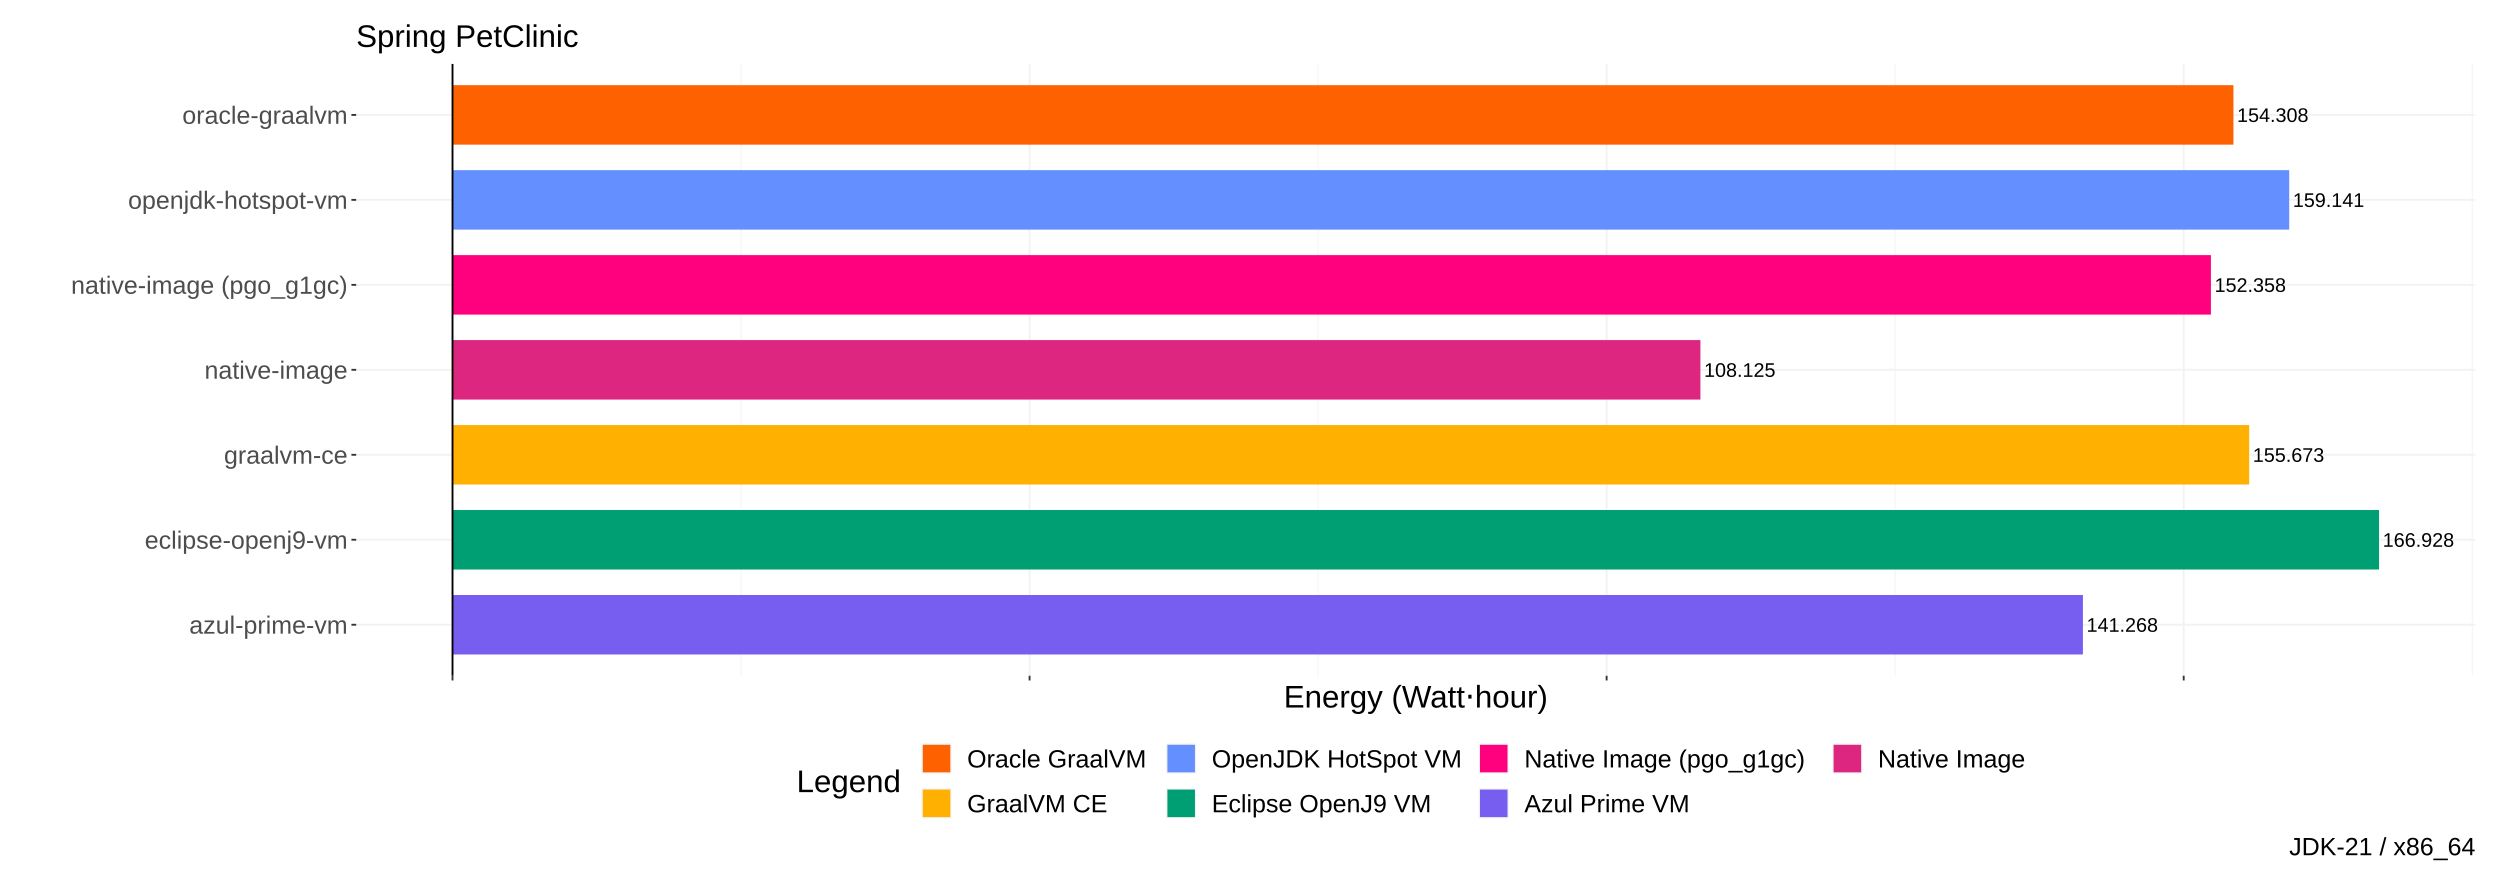
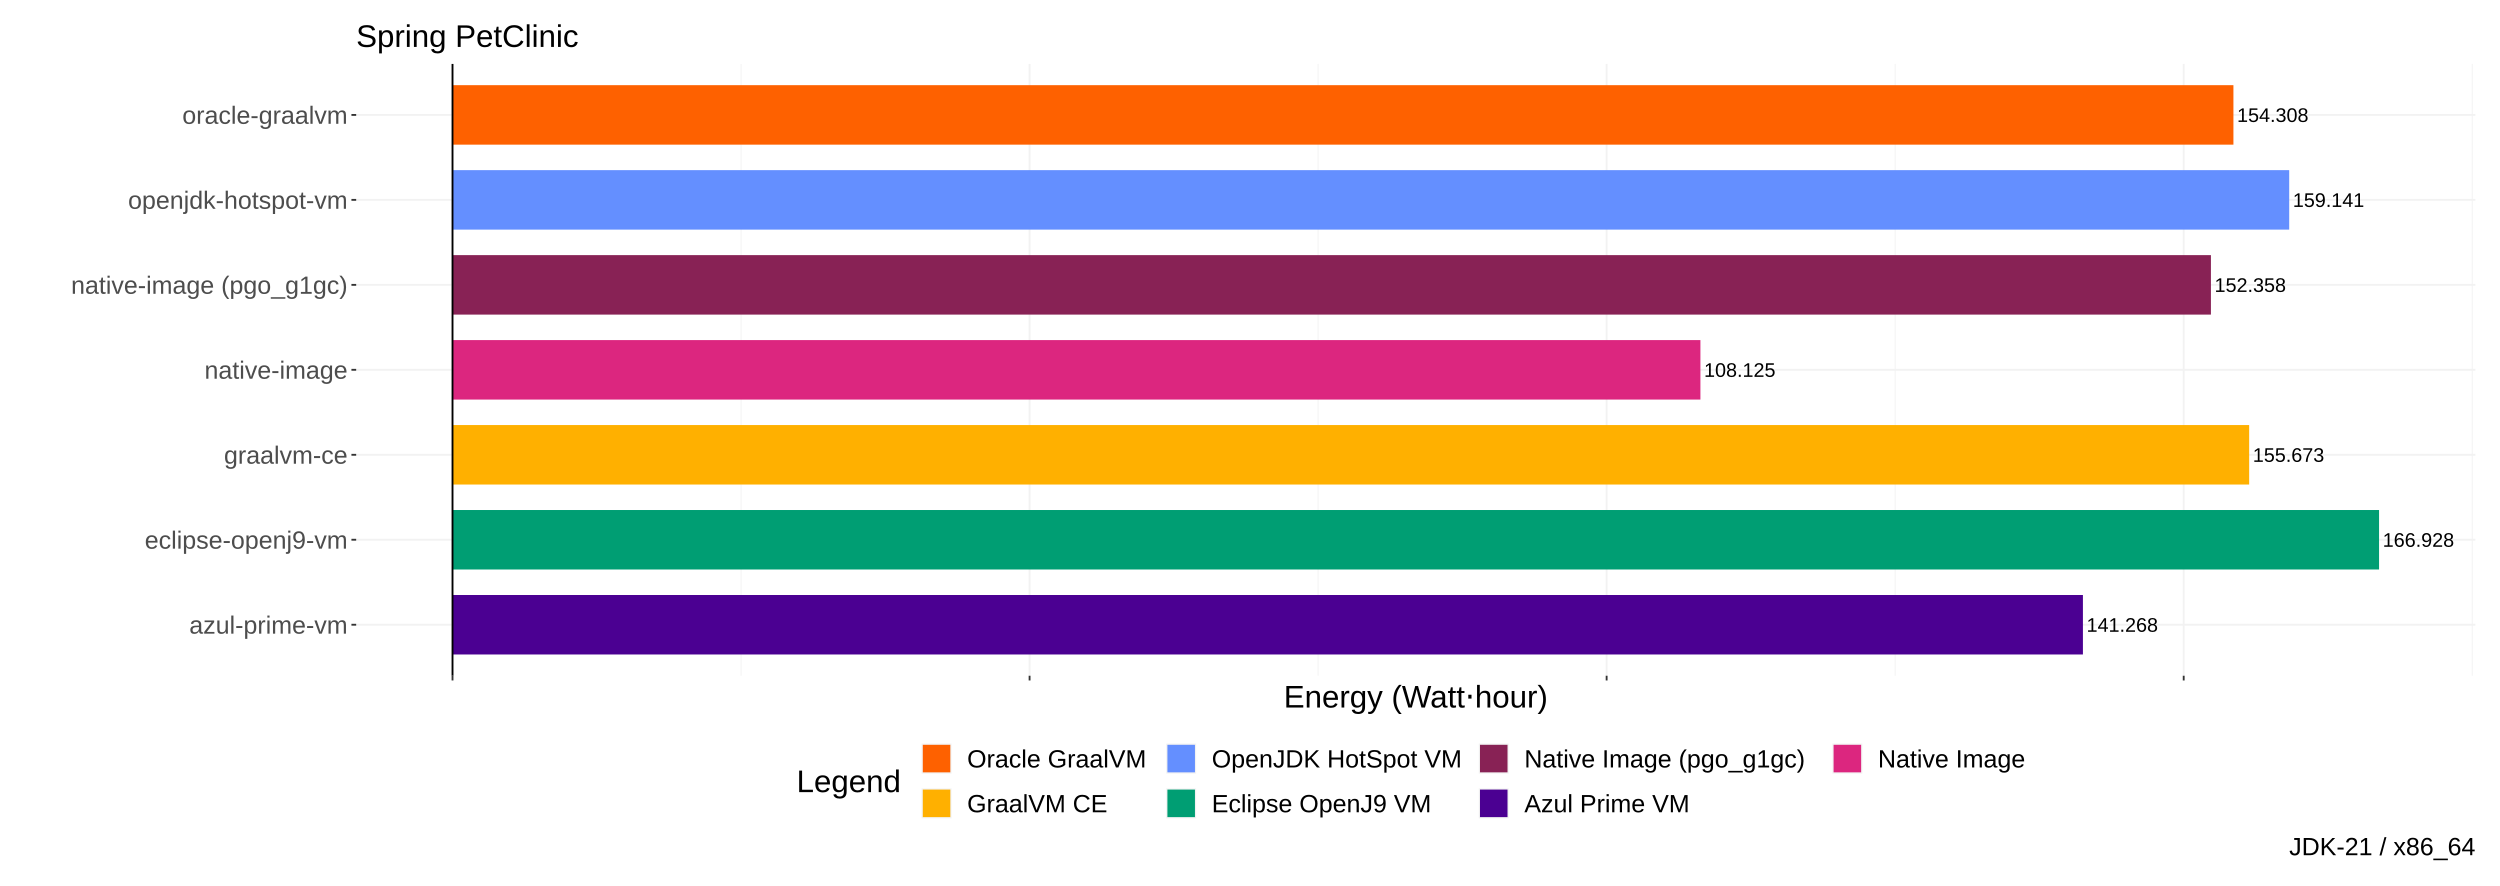
<svg xmlns="http://www.w3.org/2000/svg" class="svglite" width="1440.00pt" height="510.24pt" viewBox="0 0 1440.00 510.24">
  <defs>
    <style type="text/css">
    .svglite line, .svglite polyline, .svglite polygon, .svglite path, .svglite rect, .svglite circle {
      fill: none;
      stroke: #000000;
      stroke-linecap: round;
      stroke-linejoin: round;
      stroke-miterlimit: 10.00;
    }
    .svglite text {
      white-space: pre;
    }
  </style>
  </defs>
  <rect width="100%" height="100%" style="stroke: none; fill: #FFFFFF;" />
  <defs>
    <clipPath id="cpMC4wMHwxNDQwLjAwfDAuMDB8NTEwLjI0">
      <rect x="0.00" y="0.00" width="1440.00" height="510.24" />
    </clipPath>
  </defs>
  <g clip-path="url(#cpMC4wMHwxNDQwLjAwfDAuMDB8NTEwLjI0)">
    <rect x="0.00" y="0.00" width="1440.00" height="510.24" style="stroke-width: 1.07; stroke: #FFFFFF; fill: #FFFFFF;" />
    <rect x="205.16" y="36.82" width="1220.66" height="352.39" style="stroke-width: 1.07; stroke: none;" />
    <polyline points="426.84,389.21 426.84,36.82 " style="stroke-width: 0.53; stroke: #F2F2F2; stroke-linecap: butt;" />
    <polyline points="759.23,389.21 759.23,36.82 " style="stroke-width: 0.53; stroke: #F2F2F2; stroke-linecap: butt;" />
    <polyline points="1091.62,389.21 1091.62,36.82 " style="stroke-width: 0.53; stroke: #F2F2F2; stroke-linecap: butt;" />
    <polyline points="1424.00,389.21 1424.00,36.82 " style="stroke-width: 0.53; stroke: #F2F2F2; stroke-linecap: butt;" />
    <polyline points="205.16,359.85 1425.83,359.85 " style="stroke-width: 1.07; stroke: #F2F2F2; stroke-linecap: butt;" />
    <polyline points="205.16,310.90 1425.83,310.90 " style="stroke-width: 1.07; stroke: #F2F2F2; stroke-linecap: butt;" />
    <polyline points="205.16,261.96 1425.83,261.96 " style="stroke-width: 1.07; stroke: #F2F2F2; stroke-linecap: butt;" />
    <polyline points="205.16,213.02 1425.83,213.02 " style="stroke-width: 1.07; stroke: #F2F2F2; stroke-linecap: butt;" />
    <polyline points="205.16,164.08 1425.83,164.08 " style="stroke-width: 1.07; stroke: #F2F2F2; stroke-linecap: butt;" />
    <polyline points="205.16,115.13 1425.83,115.13 " style="stroke-width: 1.07; stroke: #F2F2F2; stroke-linecap: butt;" />
    <polyline points="205.16,66.19 1425.83,66.19 " style="stroke-width: 1.07; stroke: #F2F2F2; stroke-linecap: butt;" />
    <polyline points="260.65,389.21 260.65,36.82 " style="stroke-width: 1.07; stroke: #F2F2F2; stroke-linecap: butt;" />
    <polyline points="593.04,389.21 593.04,36.82 " style="stroke-width: 1.07; stroke: #F2F2F2; stroke-linecap: butt;" />
    <polyline points="925.42,389.21 925.42,36.82 " style="stroke-width: 1.07; stroke: #F2F2F2; stroke-linecap: butt;" />
    <polyline points="1257.81,389.21 1257.81,36.82 " style="stroke-width: 1.07; stroke: #F2F2F2; stroke-linecap: butt;" />
-     <rect x="260.65" y="342.72" width="939.11" height="34.26" style="stroke-width: 1.07; stroke: none; stroke-linecap: butt; stroke-linejoin: miter; fill: #785EF0;" />
+     <rect x="260.65" y="342.72" width="939.11" height="34.26" style="stroke-width: 1.07; stroke: none; stroke-linecap: butt; stroke-linejoin: miter; fill: #4B0092;" />
    <rect x="260.65" y="293.77" width="1109.69" height="34.26" style="stroke-width: 1.07; stroke: none; stroke-linecap: butt; stroke-linejoin: miter; fill: #009E73;" />
-     <rect x="260.65" y="146.95" width="1012.84" height="34.26" style="stroke-width: 1.07; stroke: none; stroke-linecap: butt; stroke-linejoin: miter; fill: #FF007F;" />
+     <rect x="260.65" y="146.95" width="1012.84" height="34.26" style="stroke-width: 1.07; stroke: none; stroke-linecap: butt; stroke-linejoin: miter; fill: #882255;" />
    <rect x="260.65" y="244.83" width="1034.87" height="34.26" style="stroke-width: 1.07; stroke: none; stroke-linecap: butt; stroke-linejoin: miter; fill: #FFB000;" />
    <rect x="260.65" y="195.89" width="718.79" height="34.26" style="stroke-width: 1.07; stroke: none; stroke-linecap: butt; stroke-linejoin: miter; fill: #DC267F;" />
    <rect x="260.65" y="98.00" width="1057.93" height="34.26" style="stroke-width: 1.07; stroke: none; stroke-linecap: butt; stroke-linejoin: miter; fill: #648FFF;" />
    <rect x="260.65" y="49.06" width="1025.80" height="34.26" style="stroke-width: 1.07; stroke: none; stroke-linecap: butt; stroke-linejoin: miter; fill: #FE6100;" />
    <text x="1201.87" y="363.91" style="font-size: 11.38px; font-family: &quot;Liberation Sans&quot;;" textLength="42.10px" lengthAdjust="spacingAndGlyphs">141.268</text>
    <text x="1372.45" y="314.97" style="font-size: 11.38px; font-family: &quot;Liberation Sans&quot;;" textLength="42.10px" lengthAdjust="spacingAndGlyphs">166.928</text>
    <text x="1275.59" y="168.14" style="font-size: 11.38px; font-family: &quot;Liberation Sans&quot;;" textLength="42.10px" lengthAdjust="spacingAndGlyphs">152.358</text>
    <text x="1297.63" y="266.03" style="font-size: 11.38px; font-family: &quot;Liberation Sans&quot;;" textLength="42.10px" lengthAdjust="spacingAndGlyphs">155.673</text>
    <text x="981.54" y="217.08" style="font-size: 11.38px; font-family: &quot;Liberation Sans&quot;;" textLength="42.10px" lengthAdjust="spacingAndGlyphs">108.125</text>
    <text x="1320.68" y="119.20" style="font-size: 11.38px; font-family: &quot;Liberation Sans&quot;;" textLength="42.10px" lengthAdjust="spacingAndGlyphs">159.141</text>
    <text x="1288.55" y="70.25" style="font-size: 11.38px; font-family: &quot;Liberation Sans&quot;;" textLength="42.10px" lengthAdjust="spacingAndGlyphs">154.308</text>
    <line x1="260.65" y1="389.21" x2="260.65" y2="36.82" style="stroke-width: 1.07; stroke-linecap: butt;" />
    <text x="200.23" y="364.99" text-anchor="end" style="font-size: 14.40px;fill: #4D4D4D; font-family: &quot;Liberation Sans&quot;;" textLength="97.55px" lengthAdjust="spacingAndGlyphs">azul-prime-vm</text>
    <text x="200.23" y="316.05" text-anchor="end" style="font-size: 14.40px;fill: #4D4D4D; font-family: &quot;Liberation Sans&quot;;" textLength="122.85px" lengthAdjust="spacingAndGlyphs">eclipse-openj9-vm</text>
    <text x="200.23" y="267.10" text-anchor="end" style="font-size: 14.40px;fill: #4D4D4D; font-family: &quot;Liberation Sans&quot;;" textLength="75.07px" lengthAdjust="spacingAndGlyphs">graalvm-ce</text>
    <text x="200.23" y="218.16" text-anchor="end" style="font-size: 14.40px;fill: #4D4D4D; font-family: &quot;Liberation Sans&quot;;" textLength="88.14px" lengthAdjust="spacingAndGlyphs">native-image</text>
    <text x="200.23" y="169.22" text-anchor="end" style="font-size: 14.40px;fill: #4D4D4D; font-family: &quot;Liberation Sans&quot;;" textLength="166.15px" lengthAdjust="spacingAndGlyphs">native-image (pgo_g1gc)</text>
    <text x="200.23" y="120.27" text-anchor="end" style="font-size: 14.40px;fill: #4D4D4D; font-family: &quot;Liberation Sans&quot;;" textLength="137.28px" lengthAdjust="spacingAndGlyphs">openjdk-hotspot-vm</text>
    <text x="200.23" y="71.33" text-anchor="end" style="font-size: 14.40px;fill: #4D4D4D; font-family: &quot;Liberation Sans&quot;;" textLength="101.50px" lengthAdjust="spacingAndGlyphs">oracle-graalvm</text>
    <polyline points="202.42,359.85 205.16,359.85 " style="stroke-width: 1.07; stroke: #333333; stroke-linecap: butt;" />
    <polyline points="202.42,310.90 205.16,310.90 " style="stroke-width: 1.07; stroke: #333333; stroke-linecap: butt;" />
    <polyline points="202.42,261.96 205.16,261.96 " style="stroke-width: 1.07; stroke: #333333; stroke-linecap: butt;" />
    <polyline points="202.42,213.02 205.16,213.02 " style="stroke-width: 1.07; stroke: #333333; stroke-linecap: butt;" />
    <polyline points="202.42,164.08 205.16,164.08 " style="stroke-width: 1.07; stroke: #333333; stroke-linecap: butt;" />
    <polyline points="202.42,115.13 205.16,115.13 " style="stroke-width: 1.07; stroke: #333333; stroke-linecap: butt;" />
    <polyline points="202.42,66.19 205.16,66.19 " style="stroke-width: 1.07; stroke: #333333; stroke-linecap: butt;" />
    <polyline points="260.65,391.95 260.65,389.21 " style="stroke-width: 1.07; stroke: #333333; stroke-linecap: butt;" />
    <polyline points="593.04,391.95 593.04,389.21 " style="stroke-width: 1.07; stroke: #333333; stroke-linecap: butt;" />
    <polyline points="925.42,391.95 925.42,389.21 " style="stroke-width: 1.07; stroke: #333333; stroke-linecap: butt;" />
    <polyline points="1257.81,391.95 1257.81,389.21 " style="stroke-width: 1.07; stroke: #333333; stroke-linecap: butt;" />
    <text x="815.50" y="407.54" text-anchor="middle" style="font-size: 18.00px; font-family: &quot;Liberation Sans&quot;;" textLength="165.68px" lengthAdjust="spacingAndGlyphs">Energy (Watt⋅hour)</text>
    <rect x="453.37" y="422.82" width="724.26" height="54.02" style="stroke-width: 1.07; stroke: none; fill: #FFFFFF;" />
    <text x="458.84" y="456.26" style="font-size: 18.00px; font-family: &quot;Liberation Sans&quot;;" textLength="63.01px" lengthAdjust="spacingAndGlyphs">Legend</text>
    <rect x="530.82" y="428.30" width="17.28" height="17.28" style="stroke-width: 1.07; stroke: none; fill: #F2F2F2;" />
    <rect x="531.53" y="429.01" width="15.86" height="15.86" style="stroke-width: 1.07; stroke: none; stroke-linecap: butt; stroke-linejoin: miter; fill: #FE6100;" />
    <rect x="671.72" y="428.30" width="17.28" height="17.28" style="stroke-width: 1.07; stroke: none; fill: #F2F2F2;" />
    <rect x="672.43" y="429.01" width="15.86" height="15.86" style="stroke-width: 1.07; stroke: none; stroke-linecap: butt; stroke-linejoin: miter; fill: #648FFF;" />
    <rect x="851.76" y="428.30" width="17.28" height="17.28" style="stroke-width: 1.07; stroke: none; fill: #F2F2F2;" />
-     <rect x="852.47" y="429.01" width="15.86" height="15.86" style="stroke-width: 1.07; stroke: none; stroke-linecap: butt; stroke-linejoin: miter; fill: #FF007F;" />
+     <rect x="852.47" y="429.01" width="15.86" height="15.86" style="stroke-width: 1.07; stroke: none; stroke-linecap: butt; stroke-linejoin: miter; fill: #882255;" />
    <rect x="1055.44" y="428.30" width="17.28" height="17.28" style="stroke-width: 1.07; stroke: none; fill: #F2F2F2;" />
    <rect x="1056.15" y="429.01" width="15.86" height="15.86" style="stroke-width: 1.07; stroke: none; stroke-linecap: butt; stroke-linejoin: miter; fill: #DC267F;" />
    <rect x="530.82" y="454.09" width="17.28" height="17.28" style="stroke-width: 1.07; stroke: none; fill: #F2F2F2;" />
    <rect x="531.53" y="454.80" width="15.86" height="15.86" style="stroke-width: 1.07; stroke: none; stroke-linecap: butt; stroke-linejoin: miter; fill: #FFB000;" />
    <rect x="671.72" y="454.09" width="17.28" height="17.28" style="stroke-width: 1.07; stroke: none; fill: #F2F2F2;" />
    <rect x="672.43" y="454.80" width="15.86" height="15.86" style="stroke-width: 1.07; stroke: none; stroke-linecap: butt; stroke-linejoin: miter; fill: #009E73;" />
    <rect x="851.76" y="454.09" width="17.28" height="17.28" style="stroke-width: 1.07; stroke: none; fill: #F2F2F2;" />
-     <rect x="852.47" y="454.80" width="15.86" height="15.86" style="stroke-width: 1.07; stroke: none; stroke-linecap: butt; stroke-linejoin: miter; fill: #785EF0;" />
+     <rect x="852.47" y="454.80" width="15.86" height="15.86" style="stroke-width: 1.07; stroke: none; stroke-linecap: butt; stroke-linejoin: miter; fill: #4B0092;" />
    <text x="557.06" y="442.08" style="font-size: 14.40px; font-family: &quot;Liberation Sans&quot;;" textLength="105.69px" lengthAdjust="spacingAndGlyphs">Oracle GraalVM</text>
    <text x="697.97" y="442.08" style="font-size: 14.40px; font-family: &quot;Liberation Sans&quot;;" textLength="144.83px" lengthAdjust="spacingAndGlyphs">OpenJDK HotSpot VM</text>
    <text x="878.01" y="442.08" style="font-size: 14.40px; font-family: &quot;Liberation Sans&quot;;" textLength="168.47px" lengthAdjust="spacingAndGlyphs">Native Image (pgo_g1gc)</text>
    <text x="1081.69" y="442.08" style="font-size: 14.40px; font-family: &quot;Liberation Sans&quot;;" textLength="90.46px" lengthAdjust="spacingAndGlyphs">Native Image</text>
    <text x="557.06" y="467.87" style="font-size: 14.40px; font-family: &quot;Liberation Sans&quot;;" textLength="78.80px" lengthAdjust="spacingAndGlyphs">GraalVM CE</text>
    <text x="697.97" y="467.87" style="font-size: 14.40px; font-family: &quot;Liberation Sans&quot;;" textLength="124.62px" lengthAdjust="spacingAndGlyphs">Eclipse OpenJ9 VM</text>
    <text x="878.01" y="467.87" style="font-size: 14.40px; font-family: &quot;Liberation Sans&quot;;" textLength="97.67px" lengthAdjust="spacingAndGlyphs">Azul Prime VM</text>
    <text x="205.16" y="27.03" style="font-size: 18.00px; font-family: &quot;Liberation Sans&quot;;" textLength="132.54px" lengthAdjust="spacingAndGlyphs">Spring PetClinic</text>
    <text x="1425.83" y="492.61" text-anchor="end" style="font-size: 14.40px; font-family: &quot;Liberation Sans&quot;;" textLength="104.20px" lengthAdjust="spacingAndGlyphs">JDK-21 / x86_64</text>
  </g>
</svg>
